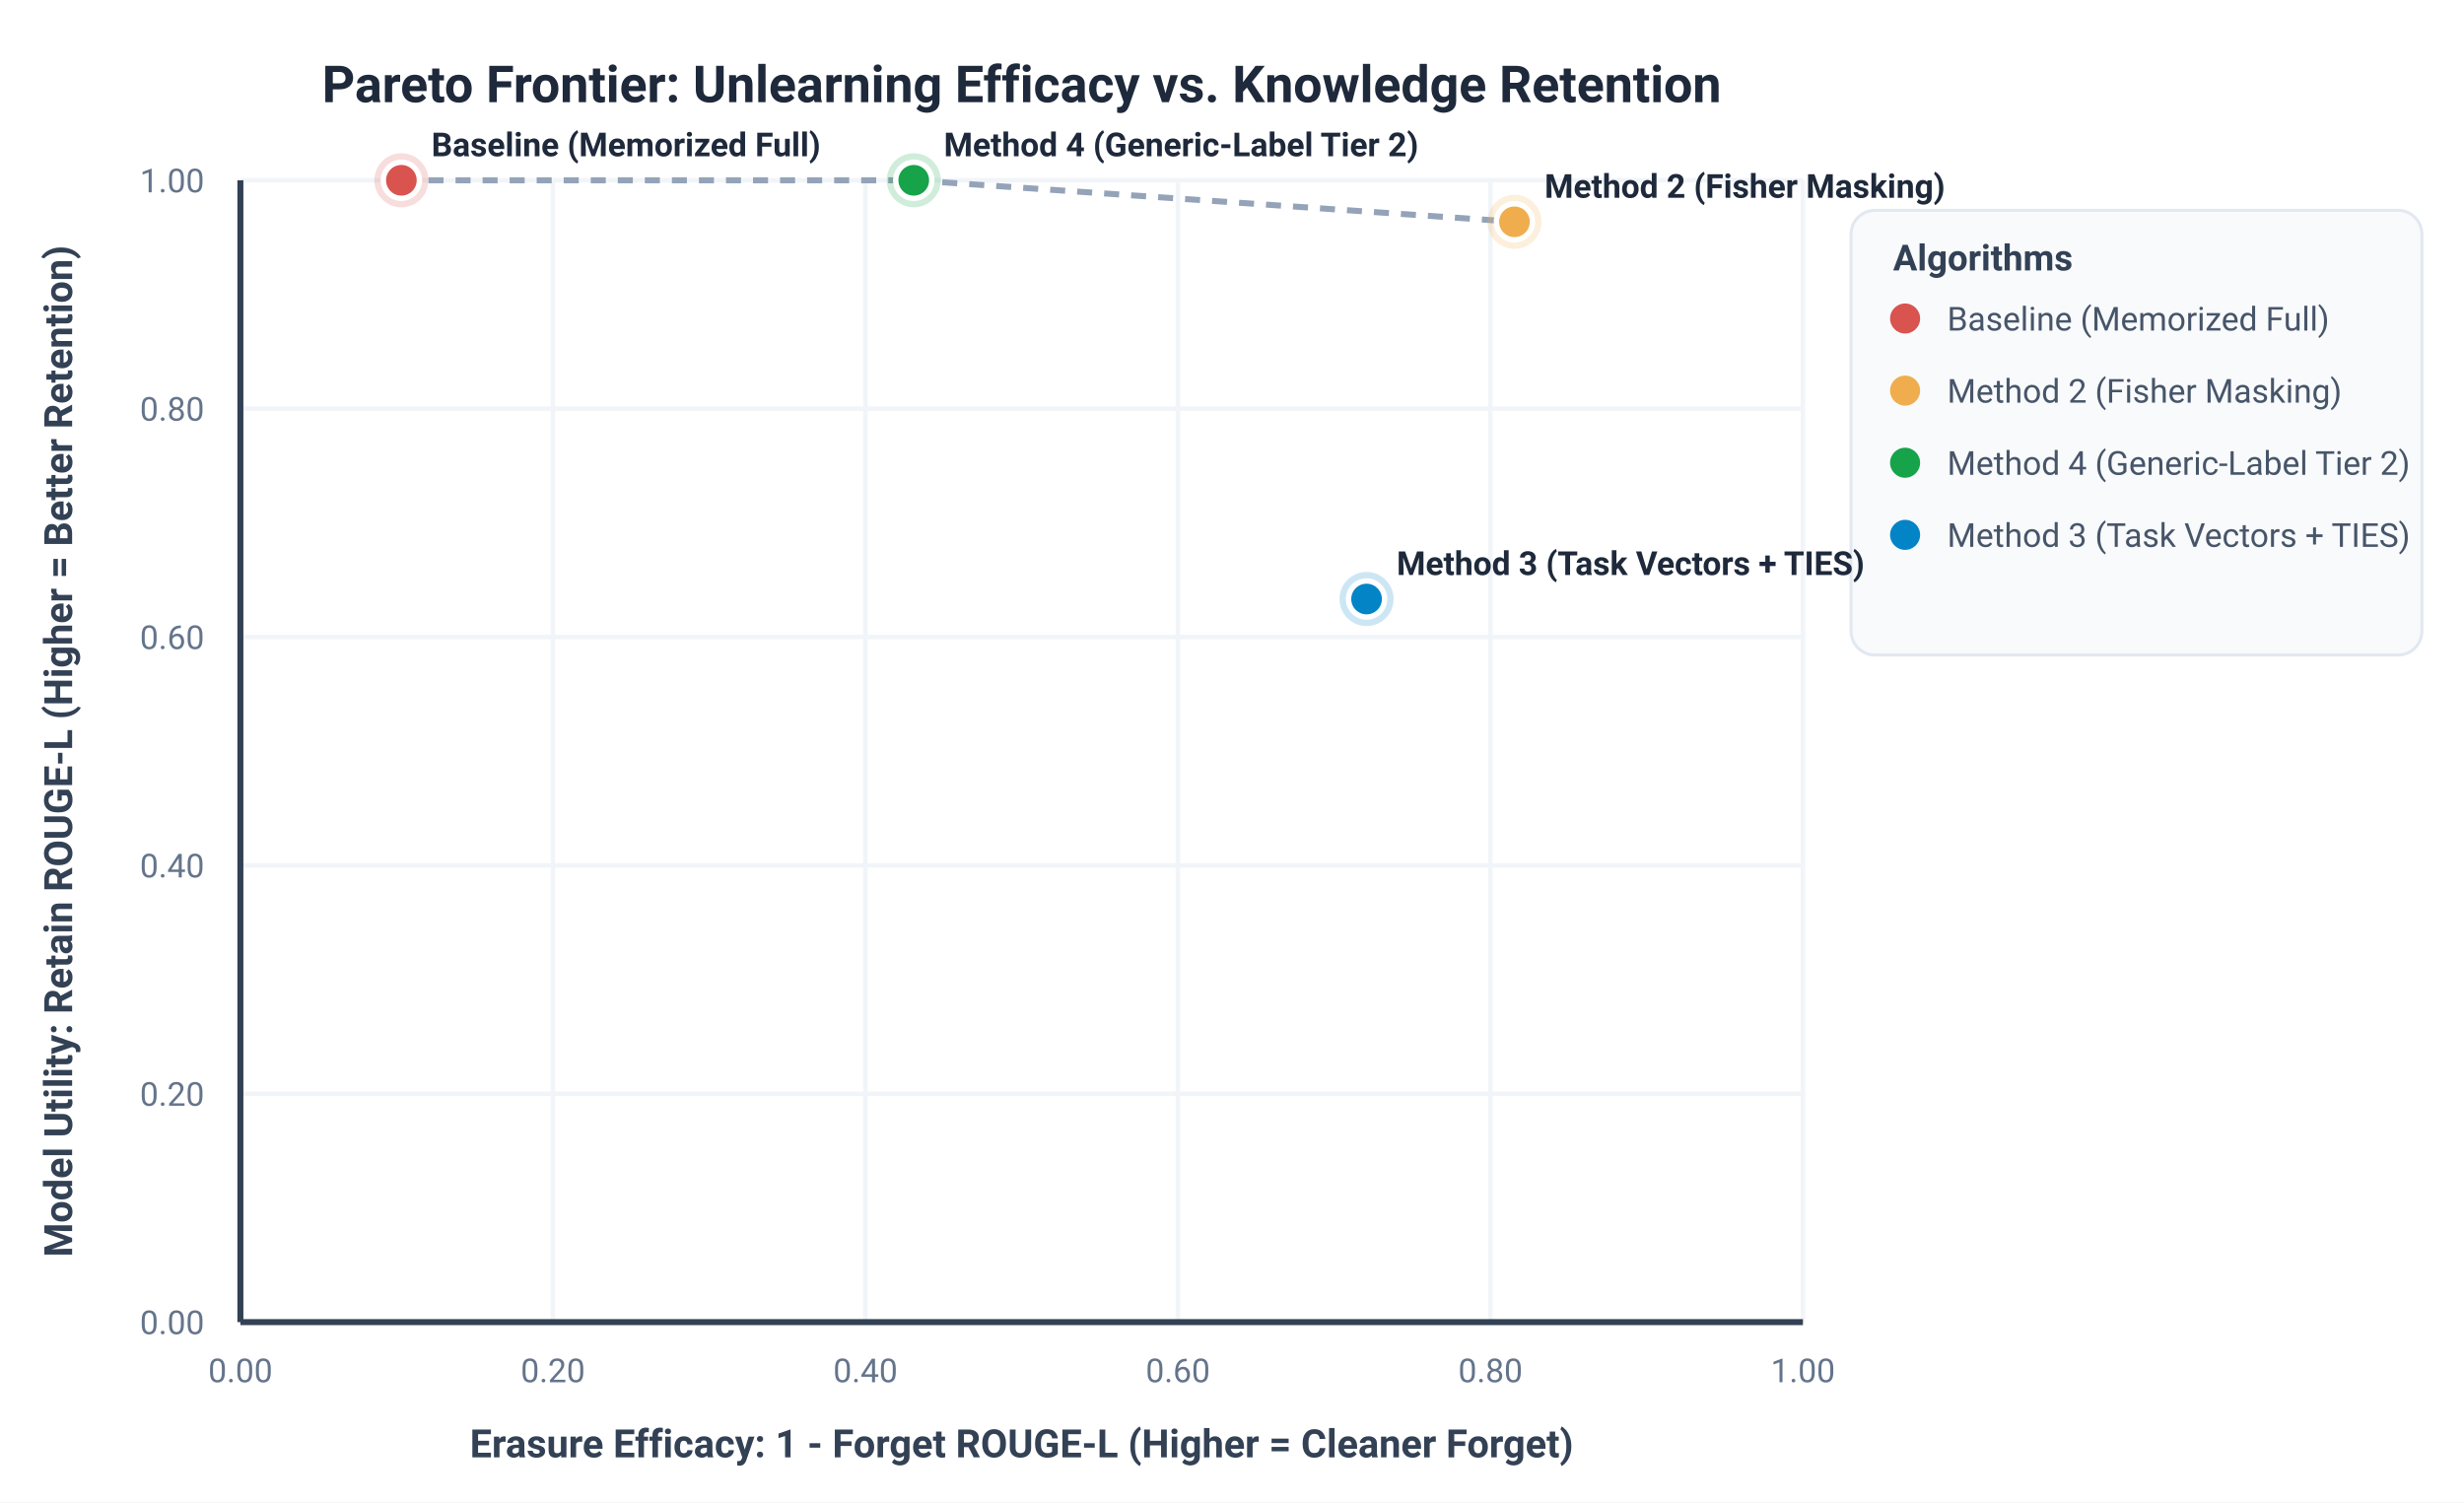
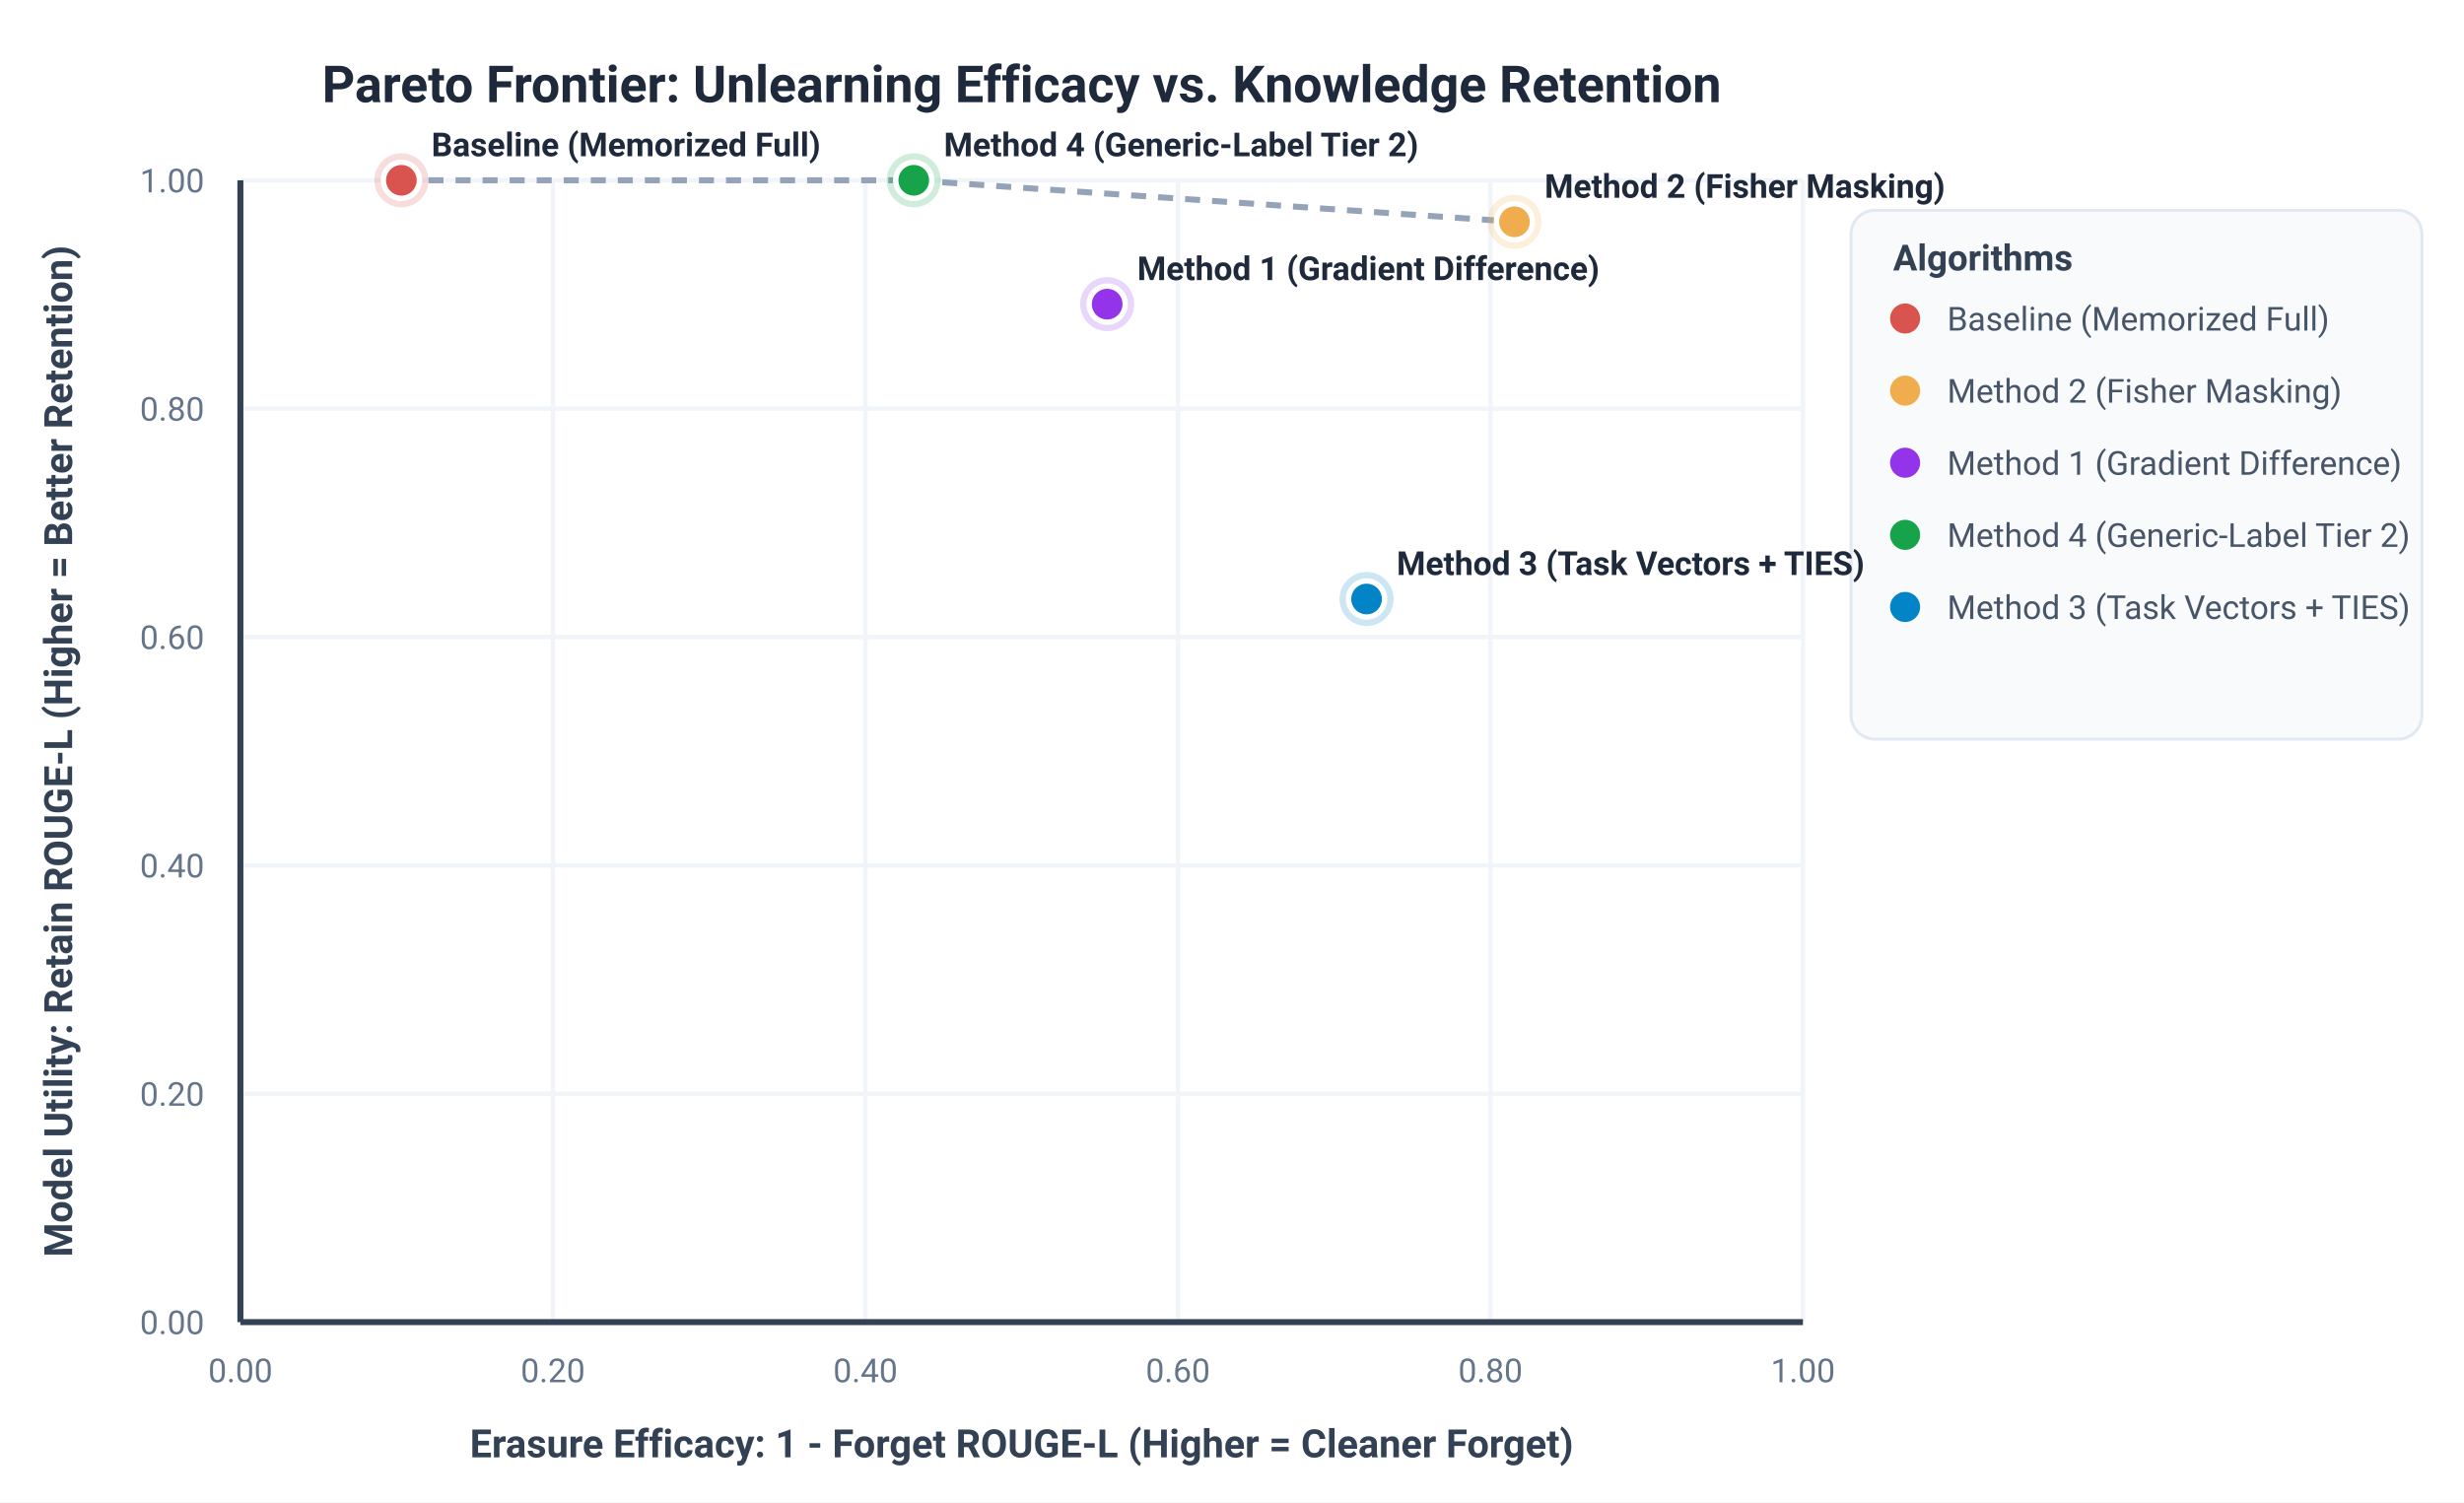
<svg xmlns="http://www.w3.org/2000/svg" viewBox="0 0 820 500" width="100%" height="100%" style="background-color:#ffffff; font-family: -apple-system, BlinkMacSystemFont, Segoe UI, Roboto, Helvetica, Arial, sans-serif;">
  <rect width="820" height="500" fill="#ffffff" />
  <text x="340.0" y="34" text-anchor="middle" font-size="17" font-weight="bold" fill="#1e293b">Pareto Frontier: Unlearning Efficacy vs. Knowledge Retention</text>
  <line x1="80.0" y1="60" x2="80.0" y2="440" stroke="#f1f5f9" stroke-width="1.5" />
  <text x="80.0" y="460" text-anchor="middle" font-size="11" fill="#64748b">0.00</text>
  <line x1="184.0" y1="60" x2="184.0" y2="440" stroke="#f1f5f9" stroke-width="1.5" />
  <text x="184.0" y="460" text-anchor="middle" font-size="11" fill="#64748b">0.20</text>
  <line x1="288.0" y1="60" x2="288.0" y2="440" stroke="#f1f5f9" stroke-width="1.5" />
  <text x="288.0" y="460" text-anchor="middle" font-size="11" fill="#64748b">0.40</text>
  <line x1="392.0" y1="60" x2="392.0" y2="440" stroke="#f1f5f9" stroke-width="1.5" />
  <text x="392.0" y="460" text-anchor="middle" font-size="11" fill="#64748b">0.60</text>
  <line x1="496.0" y1="60" x2="496.0" y2="440" stroke="#f1f5f9" stroke-width="1.5" />
  <text x="496.0" y="460" text-anchor="middle" font-size="11" fill="#64748b">0.80</text>
  <line x1="600.0" y1="60" x2="600.0" y2="440" stroke="#f1f5f9" stroke-width="1.5" />
  <text x="600.0" y="460" text-anchor="middle" font-size="11" fill="#64748b">1.00</text>
  <line x1="80" y1="440.0" x2="600" y2="440.0" stroke="#f1f5f9" stroke-width="1.5" />
  <text x="68" y="444.0" text-anchor="end" font-size="11" fill="#64748b">0.00</text>
  <line x1="80" y1="364.0" x2="600" y2="364.0" stroke="#f1f5f9" stroke-width="1.5" />
  <text x="68" y="368.0" text-anchor="end" font-size="11" fill="#64748b">0.20</text>
  <line x1="80" y1="288.0" x2="600" y2="288.0" stroke="#f1f5f9" stroke-width="1.5" />
  <text x="68" y="292.0" text-anchor="end" font-size="11" fill="#64748b">0.40</text>
  <line x1="80" y1="212.0" x2="600" y2="212.0" stroke="#f1f5f9" stroke-width="1.5" />
  <text x="68" y="216.0" text-anchor="end" font-size="11" fill="#64748b">0.60</text>
  <line x1="80" y1="136.0" x2="600" y2="136.0" stroke="#f1f5f9" stroke-width="1.5" />
  <text x="68" y="140.0" text-anchor="end" font-size="11" fill="#64748b">0.80</text>
  <line x1="80" y1="60.0" x2="600" y2="60.0" stroke="#f1f5f9" stroke-width="1.5" />
  <text x="68" y="64.0" text-anchor="end" font-size="11" fill="#64748b">1.00</text>
  <line x1="80" y1="440" x2="600" y2="440" stroke="#334155" stroke-width="2" />
  <line x1="80" y1="60" x2="80" y2="440" stroke="#334155" stroke-width="2" />
  <text x="340.0" y="485" text-anchor="middle" font-size="13" font-weight="600" fill="#334155">Erasure Efficacy: 1 - Forget ROUGE-L (Higher = Cleaner Forget)</text>
  <text transform="rotate(-90)" x="-250.0" y="24" text-anchor="middle" font-size="13" font-weight="600" fill="#334155">Model Utility: Retain ROUGE-L (Higher = Better Retention)</text>
  <path d="M 133.6 60.0 L 304.1 60.0 L 504.0 73.8" stroke="#94a3b8" stroke-width="2" stroke-dasharray="5,4" fill="none" />
-   <rect x="616" y="70" width="190" height="148" fill="#f8fafc" rx="8" stroke="#e2e8f0" stroke-width="1" />
+   <rect x="616" y="70" width="190" height="176" fill="#f8fafc" rx="8" stroke="#e2e8f0" stroke-width="1" />
  <text x="630" y="90" font-size="12" font-weight="bold" fill="#334155">Algorithms</text>
  <circle cx="133.576" cy="60.0" r="9" fill="#d9534f" opacity="0.20" />
  <circle cx="133.576" cy="60.0" r="6" fill="#d9534f" stroke="#ffffff" stroke-width="1.8" />
  <text x="143.576" y="52.0" font-size="11" font-weight="600" fill="#1e293b">Baseline (Memorized Full)</text>
  <circle cx="634" cy="106" r="5" fill="#d9534f" />
  <text x="648" y="110" font-size="11" fill="#475569">Baseline (Memorized Full)</text>
  <circle cx="504.0" cy="73.818" r="9" fill="#f0ad4e" opacity="0.20" />
  <circle cx="504.0" cy="73.818" r="6" fill="#f0ad4e" stroke="#ffffff" stroke-width="1.8" />
  <text x="514.0" y="65.818" font-size="11" font-weight="600" fill="#1e293b">Method 2 (Fisher Masking)</text>
  <circle cx="634" cy="130" r="5" fill="#f0ad4e" />
  <text x="648" y="134" font-size="11" fill="#475569">Method 2 (Fisher Masking)</text>
+   <circle cx="368.459" cy="101.217" r="9" fill="#9333ea" opacity="0.20" />
+   <circle cx="368.459" cy="101.217" r="6" fill="#9333ea" stroke="#ffffff" stroke-width="1.8" />
+   <text x="378.459" y="93.217" font-size="11" font-weight="600" fill="#1e293b">Method 1 (Gradient Difference)</text>
+   <circle cx="634" cy="154" r="5" fill="#9333ea" />
+   <text x="648" y="158" font-size="11" fill="#475569">Method 1 (Gradient Difference)</text>
  <circle cx="304.091" cy="60.0" r="9" fill="#16a34a" opacity="0.20" />
  <circle cx="304.091" cy="60.0" r="6" fill="#16a34a" stroke="#ffffff" stroke-width="1.8" />
  <text x="314.091" y="52.0" font-size="11" font-weight="600" fill="#1e293b">Method 4 (Generic-Label Tier 2)</text>
-   <circle cx="634" cy="154" r="5" fill="#16a34a" />
-   <text x="648" y="158" font-size="11" fill="#475569">Method 4 (Generic-Label Tier 2)</text>
+   <circle cx="634" cy="178" r="5" fill="#16a34a" />
+   <text x="648" y="182" font-size="11" fill="#475569">Method 4 (Generic-Label Tier 2)</text>
  <circle cx="454.784" cy="199.356" r="9" fill="#0284c7" opacity="0.20" />
  <circle cx="454.784" cy="199.356" r="6" fill="#0284c7" stroke="#ffffff" stroke-width="1.8" />
  <text x="464.784" y="191.356" font-size="11" font-weight="600" fill="#1e293b">Method 3 (Task Vectors + TIES)</text>
-   <circle cx="634" cy="178" r="5" fill="#0284c7" />
-   <text x="648" y="182" font-size="11" fill="#475569">Method 3 (Task Vectors + TIES)</text>
+   <circle cx="634" cy="202" r="5" fill="#0284c7" />
+   <text x="648" y="206" font-size="11" fill="#475569">Method 3 (Task Vectors + TIES)</text>
</svg>
